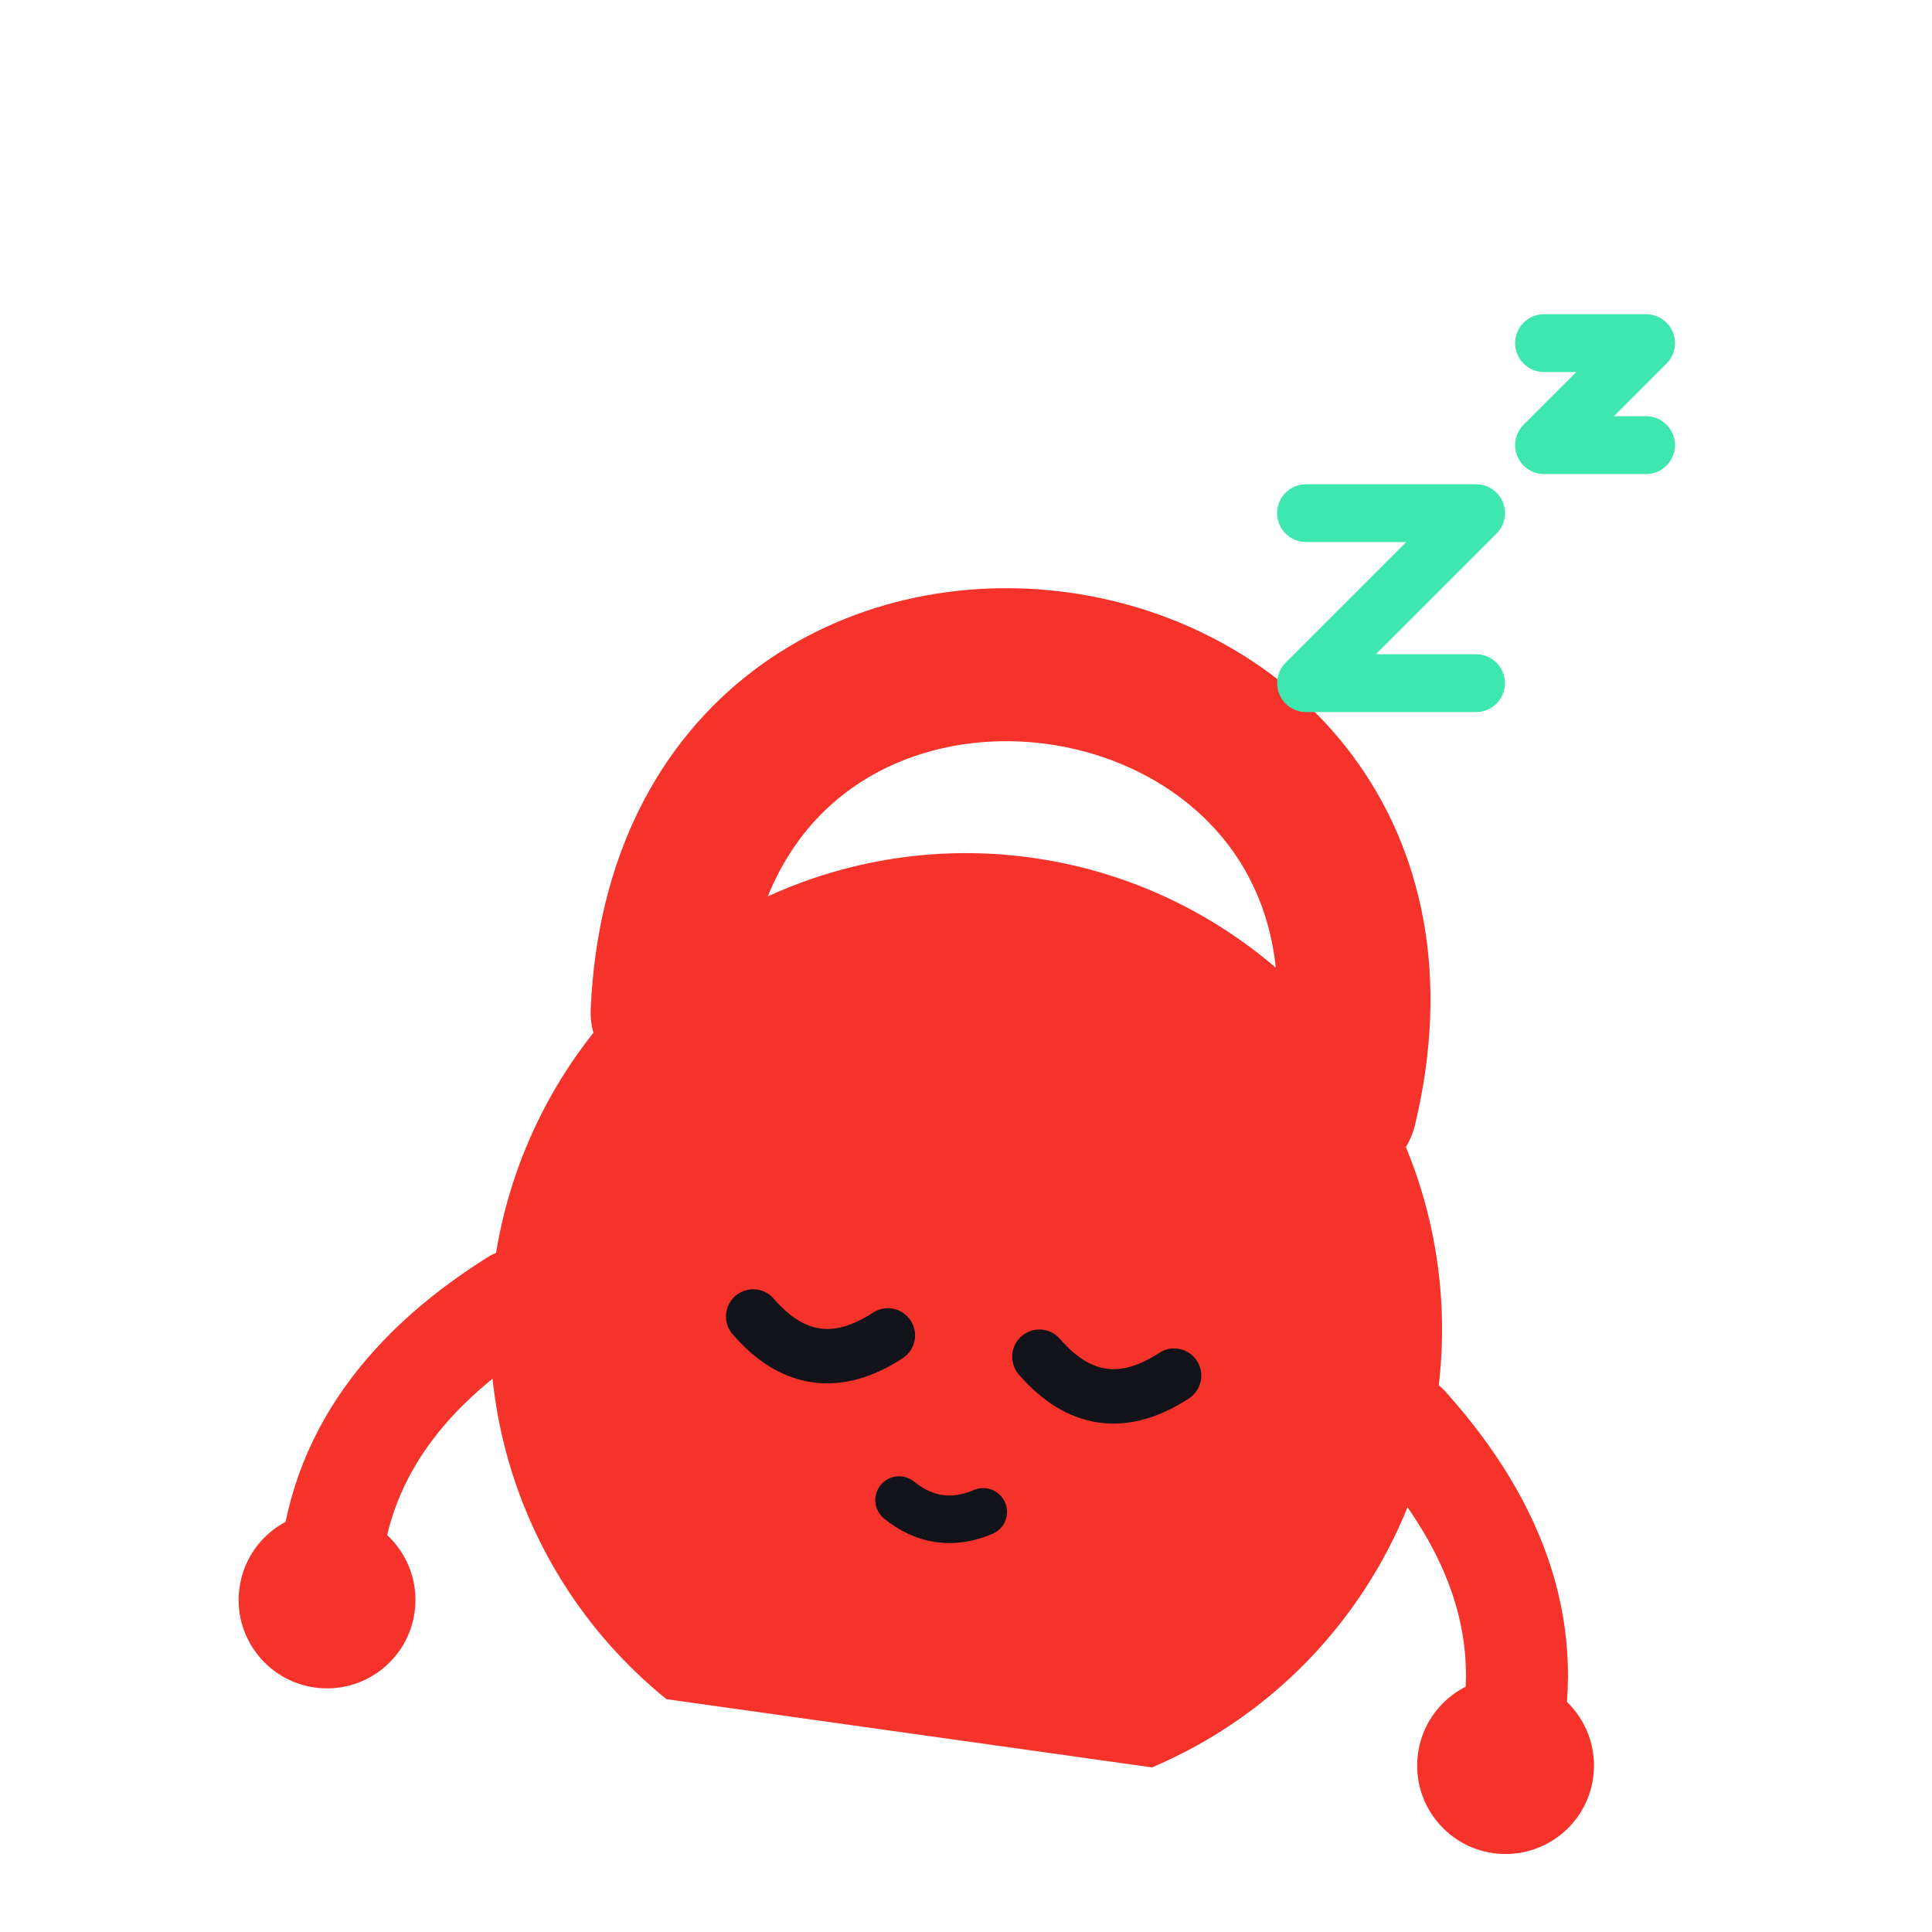
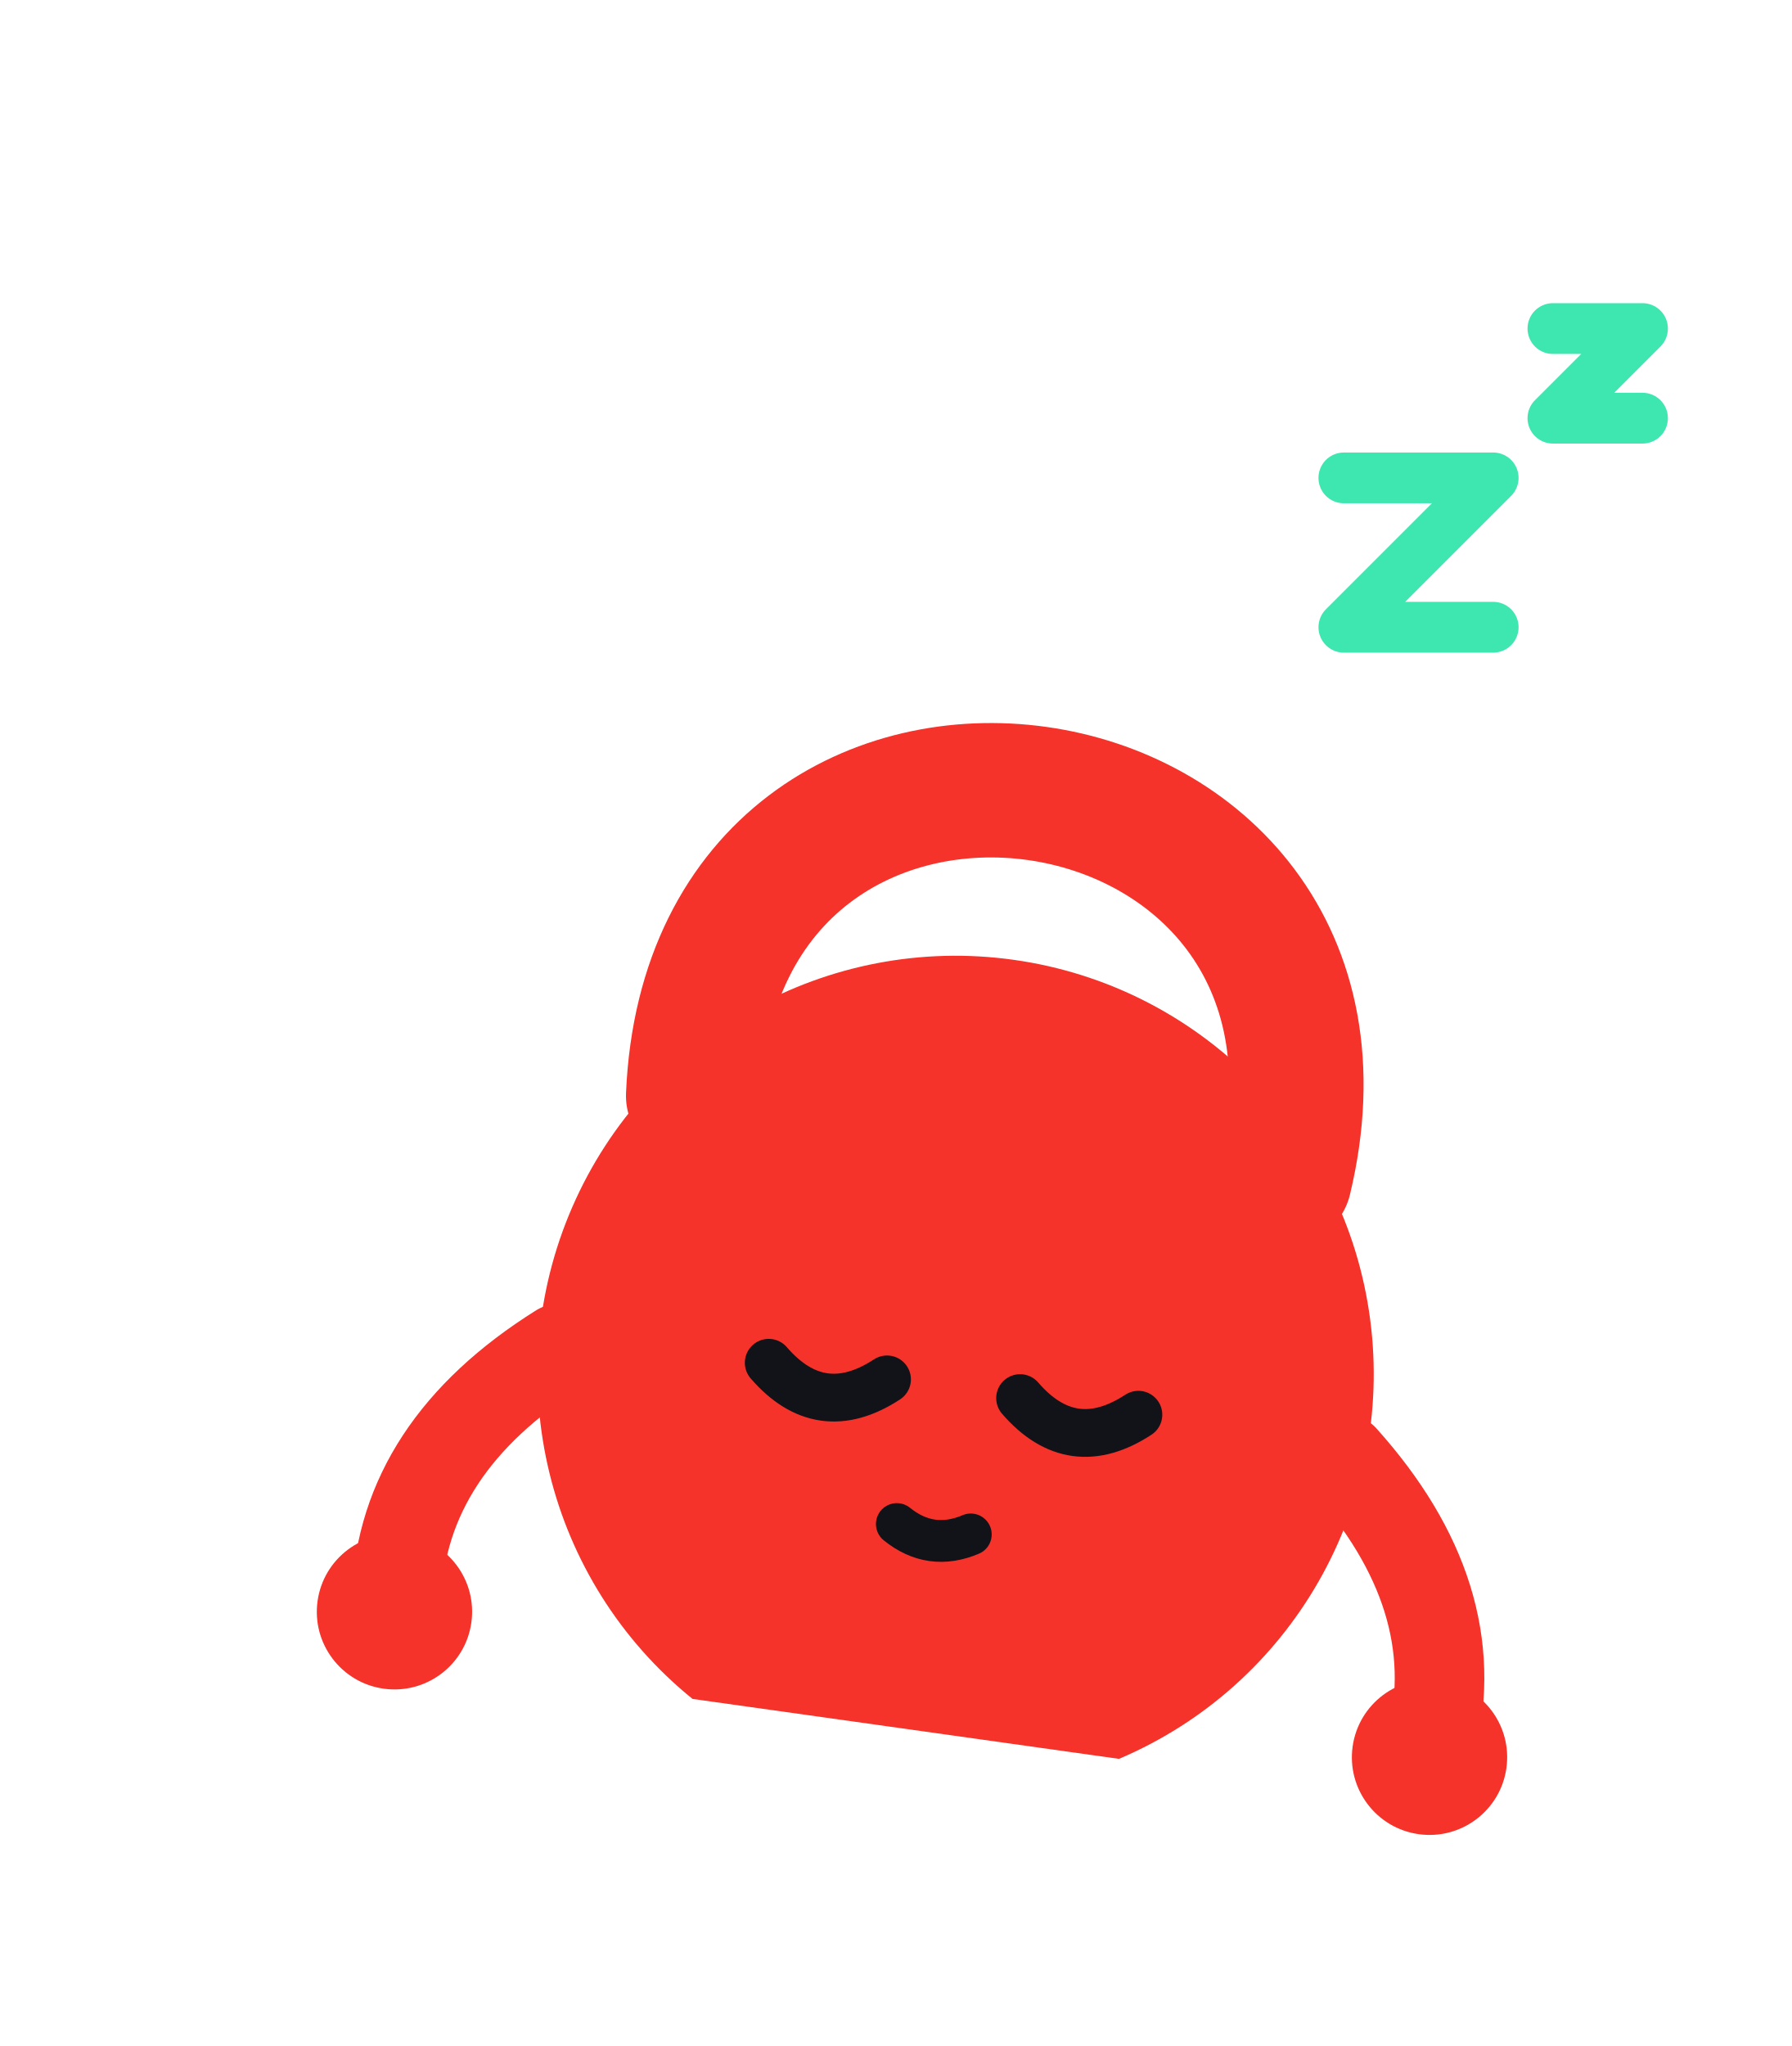
- <svg xmlns="http://www.w3.org/2000/svg" viewBox="0 0 100 100" role="img" aria-label="Reset Fit · Siesta">
-   <g transform="translate(6 16) scale(0.88)">
-     <g transform="rotate(8 50 60)">
-       <path d="M30 44C27 13 73 13 70 44" fill="none" stroke="#f5332a" stroke-width="9" stroke-linecap="round" />
-       <path d="M35.58 84A28 28 0 1 1 64.42 84Z" fill="#f5332a" />
-       <path d="M23.5 62Q14 70 15 80M76.5 62Q86 70 85 80" fill="none" stroke="#f5332a" stroke-width="6" stroke-linecap="round" stroke-linejoin="round" />
-       <circle cx="15" cy="81" r="5.2" fill="#f5332a" />
-       <circle cx="85" cy="81" r="5.2" fill="#f5332a" />
-       <path d="M37.5 61Q41.5 64.5 45.5 61M54.5 61Q58.5 64.5 62.5 61" fill="none" stroke="#121318" stroke-width="3.2" stroke-linecap="round" stroke-linejoin="round" />
-       <path d="M47.5 70.5Q50 72 52.5 70.5" fill="none" stroke="#121318" stroke-width="2.8" stroke-linecap="round" stroke-linejoin="round" />
-     </g>
-     <g fill="none" stroke="#3ee6b0" stroke-width="3.4" stroke-linecap="round" stroke-linejoin="round">
-       <path d="M70 12H80L70 22H80" />
-       <path d="M84 2H90L84 8H90" />
-     </g>
+ <svg xmlns="http://www.w3.org/2000/svg" viewBox="-14 -32 120 137" role="img" aria-label="Reset Fit · Siesta">
+   <g transform="rotate(8 50 60)">
+     <path d="M30 44C27 13 73 13 70 44" fill="none" stroke="#f5332a" stroke-width="9" stroke-linecap="round" />
+     <path d="M35.58 84A28 28 0 1 1 64.42 84Z" fill="#f5332a" />
+     <path d="M23.5 62Q14 70 15 80M76.5 62Q86 70 85 80" fill="none" stroke="#f5332a" stroke-width="6" stroke-linecap="round" stroke-linejoin="round" />
+     <circle cx="15" cy="81" r="5.2" fill="#f5332a" />
+     <circle cx="85" cy="81" r="5.2" fill="#f5332a" />
+     <path d="M37.5 61Q41.5 64.5 45.5 61M54.5 61Q58.5 64.5 62.5 61" fill="none" stroke="#121318" stroke-width="3.2" stroke-linecap="round" stroke-linejoin="round" />
+     <path d="M47.5 70.5Q50 72 52.5 70.5" fill="none" stroke="#121318" stroke-width="2.8" stroke-linecap="round" stroke-linejoin="round" />
+   </g>
+   <g fill="none" stroke="#3ee6b0" stroke-width="3.4" stroke-linecap="round" stroke-linejoin="round">
+     <path d="M76 0H86L76 10H86" />
+     <path d="M90 -10H96L90 -4H96" />
  </g>
</svg>
